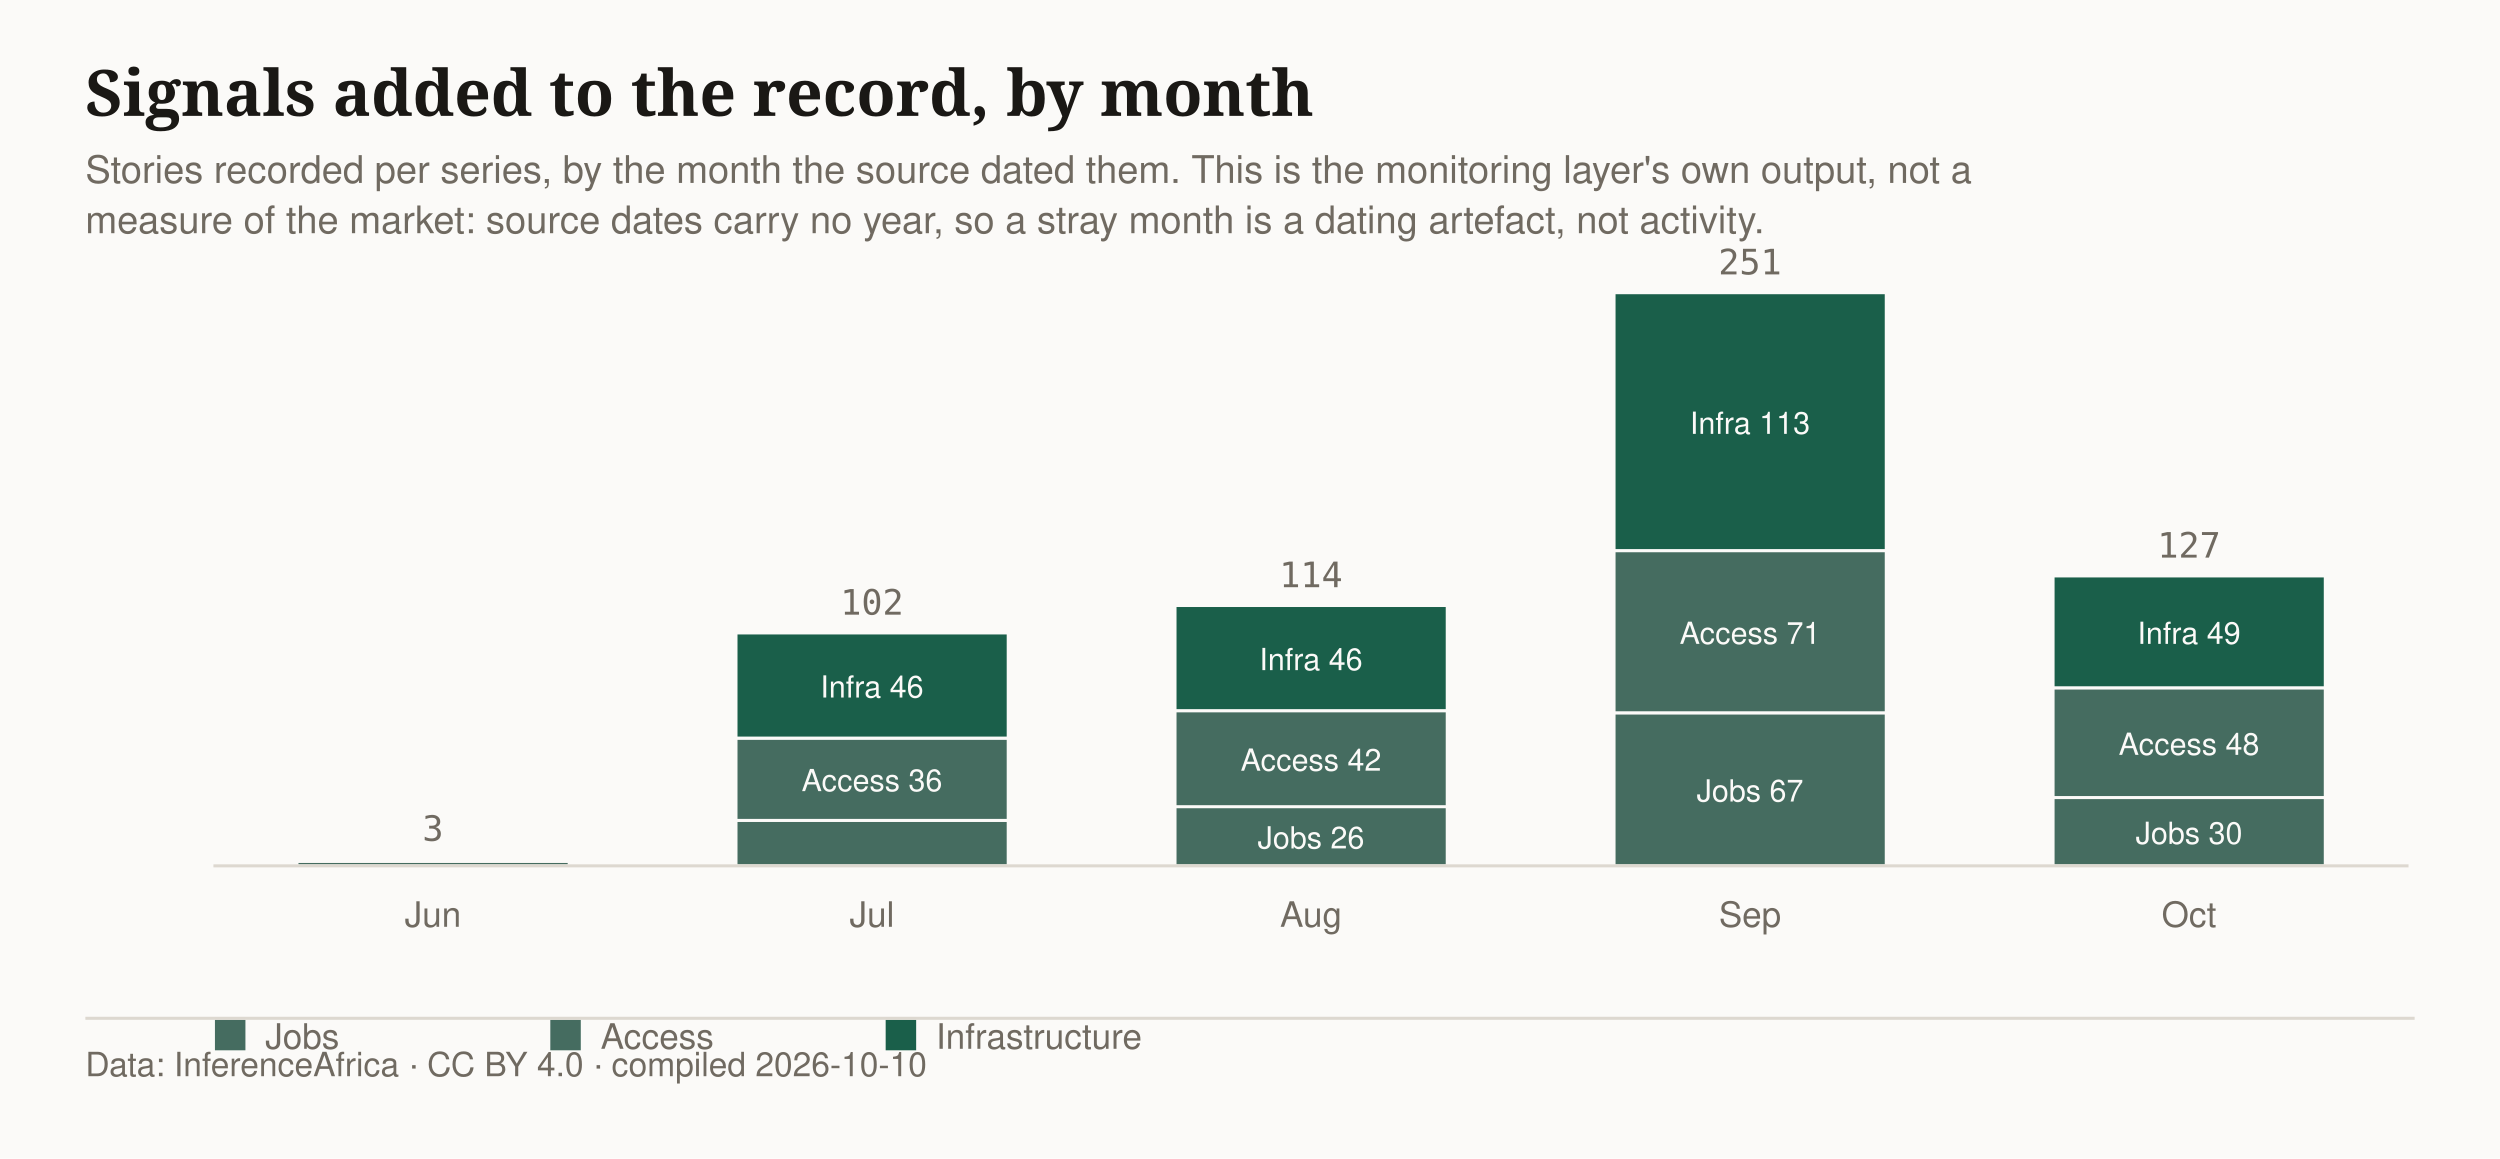
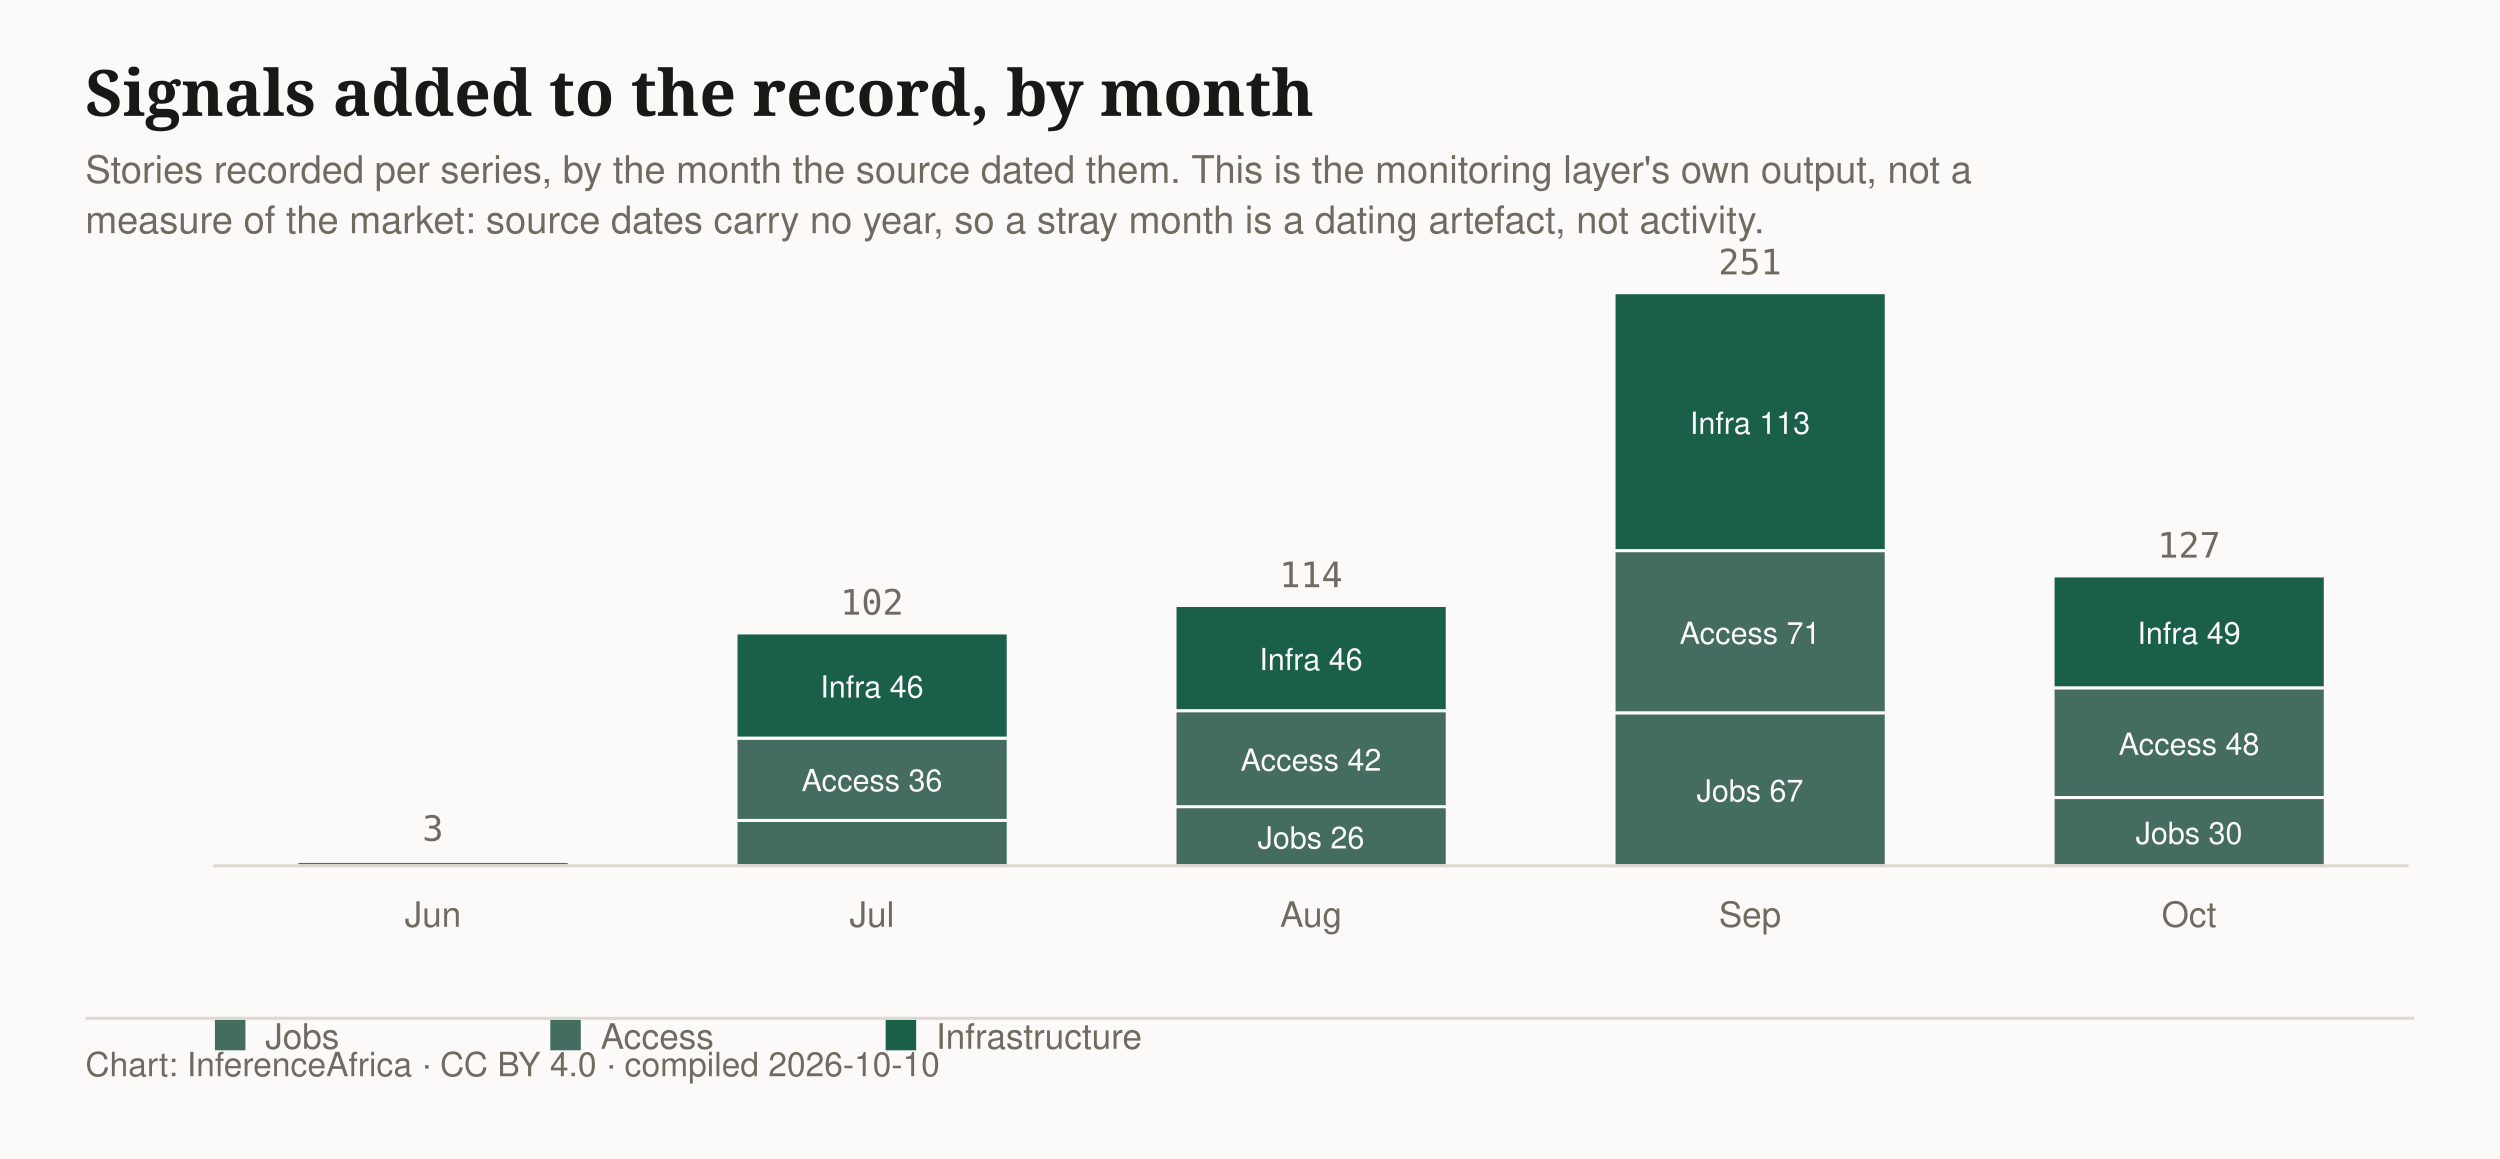
<svg xmlns="http://www.w3.org/2000/svg" viewBox="0 0 820 380" width="820" height="380" role="img" aria-label="Signals added to the record by month and series: Jun 3, Jul 102, Aug 114, Sep 251, Oct 127. This measures the monitoring layer, not the market.">
  <defs>
    <pattern id="status-proposal" width="6" height="6" patternUnits="userSpaceOnUse">
      <path d="M0 6L6 0" stroke="#756342" stroke-width="1" />
    </pattern>
  </defs>
  <rect width="820" height="380" fill="#fbfaf8" />
  <text x="28" y="38" font-family="'Source Serif 4',Georgia,serif" font-size="21" font-weight="600" fill="#1a1815" style="font-variant-numeric:tabular-nums lining-nums">Signals added to the record, by month</text>
  <text x="28" y="60.0" font-family="IBM Plex Sans,-apple-system,'Segoe UI',Helvetica,Arial,sans-serif" font-size="12.5" fill="#706a61" style="font-variant-numeric:tabular-nums lining-nums">Stories recorded per series, by the month the source dated them. This is the monitoring layer's own output, not a</text>
  <text x="28" y="76.5" font-family="IBM Plex Sans,-apple-system,'Segoe UI',Helvetica,Arial,sans-serif" font-size="12.5" fill="#706a61" style="font-variant-numeric:tabular-nums lining-nums">measure of the market: source dates carry no year, so a stray month is a dating artefact, not activity.</text>
  <rect x="97.4" y="282.5" width="89.3" height="1.5" fill="#456c60" data-status="measured" stroke="#fbfaf8" stroke-width="1" />
  <rect x="97.4" y="281.8" width="89.3" height="0.7" fill="#1a5f4a" data-status="measured" stroke="#fbfaf8" stroke-width="1" />
  <text x="142.0" y="275.8" text-anchor="middle" font-family="'IBM Plex Mono',Consolas,monospace" font-size="11.5" fill="#706a61" style="font-variant-numeric:tabular-nums lining-nums">3</text>
  <text x="142.0" y="304" text-anchor="middle" font-family="IBM Plex Sans,-apple-system,'Segoe UI',Helvetica,Arial,sans-serif" font-size="11.5" fill="#706a61" style="font-variant-numeric:tabular-nums lining-nums">Jun</text>
  <rect x="241.4" y="269.0" width="89.3" height="15.0" fill="#456c60" data-status="measured" stroke="#fbfaf8" stroke-width="1" />
  <rect x="241.4" y="242.1" width="89.3" height="27.0" fill="#456c60" data-status="measured" stroke="#fbfaf8" stroke-width="1" />
  <text x="286.0" y="259.5" text-anchor="middle" font-family="IBM Plex Sans,-apple-system,'Segoe UI',Helvetica,Arial,sans-serif" font-size="10" fill="#fbfaf8" style="font-variant-numeric:tabular-nums lining-nums">Access 36</text>
  <rect x="241.4" y="207.6" width="89.3" height="34.5" fill="#1a5f4a" data-status="measured" stroke="#fbfaf8" stroke-width="1" />
  <text x="286.0" y="228.8" text-anchor="middle" font-family="IBM Plex Sans,-apple-system,'Segoe UI',Helvetica,Arial,sans-serif" font-size="10" fill="#fbfaf8" style="font-variant-numeric:tabular-nums lining-nums">Infra 46</text>
  <text x="286.0" y="201.6" text-anchor="middle" font-family="'IBM Plex Mono',Consolas,monospace" font-size="11.5" fill="#706a61" style="font-variant-numeric:tabular-nums lining-nums">102</text>
  <text x="286.0" y="304" text-anchor="middle" font-family="IBM Plex Sans,-apple-system,'Segoe UI',Helvetica,Arial,sans-serif" font-size="11.5" fill="#706a61" style="font-variant-numeric:tabular-nums lining-nums">Jul</text>
  <rect x="385.4" y="264.5" width="89.3" height="19.5" fill="#456c60" data-status="measured" stroke="#fbfaf8" stroke-width="1" />
  <text x="430.0" y="278.3" text-anchor="middle" font-family="IBM Plex Sans,-apple-system,'Segoe UI',Helvetica,Arial,sans-serif" font-size="10" fill="#fbfaf8" style="font-variant-numeric:tabular-nums lining-nums">Jobs 26</text>
  <rect x="385.4" y="233.1" width="89.3" height="31.5" fill="#456c60" data-status="measured" stroke="#fbfaf8" stroke-width="1" />
  <text x="430.0" y="252.8" text-anchor="middle" font-family="IBM Plex Sans,-apple-system,'Segoe UI',Helvetica,Arial,sans-serif" font-size="10" fill="#fbfaf8" style="font-variant-numeric:tabular-nums lining-nums">Access 42</text>
  <rect x="385.4" y="198.6" width="89.3" height="34.5" fill="#1a5f4a" data-status="measured" stroke="#fbfaf8" stroke-width="1" />
  <text x="430.0" y="219.8" text-anchor="middle" font-family="IBM Plex Sans,-apple-system,'Segoe UI',Helvetica,Arial,sans-serif" font-size="10" fill="#fbfaf8" style="font-variant-numeric:tabular-nums lining-nums">Infra 46</text>
  <text x="430.0" y="192.6" text-anchor="middle" font-family="'IBM Plex Mono',Consolas,monospace" font-size="11.5" fill="#706a61" style="font-variant-numeric:tabular-nums lining-nums">114</text>
  <text x="430.0" y="304" text-anchor="middle" font-family="IBM Plex Sans,-apple-system,'Segoe UI',Helvetica,Arial,sans-serif" font-size="11.5" fill="#706a61" style="font-variant-numeric:tabular-nums lining-nums">Aug</text>
  <rect x="529.4" y="233.8" width="89.3" height="50.2" fill="#456c60" data-status="measured" stroke="#fbfaf8" stroke-width="1" />
  <text x="574.0" y="262.9" text-anchor="middle" font-family="IBM Plex Sans,-apple-system,'Segoe UI',Helvetica,Arial,sans-serif" font-size="10" fill="#fbfaf8" style="font-variant-numeric:tabular-nums lining-nums">Jobs 67</text>
  <rect x="529.4" y="180.6" width="89.3" height="53.2" fill="#456c60" data-status="measured" stroke="#fbfaf8" stroke-width="1" />
  <text x="574.0" y="211.2" text-anchor="middle" font-family="IBM Plex Sans,-apple-system,'Segoe UI',Helvetica,Arial,sans-serif" font-size="10" fill="#fbfaf8" style="font-variant-numeric:tabular-nums lining-nums">Access 71</text>
  <rect x="529.4" y="96.0" width="89.3" height="84.6" fill="#1a5f4a" data-status="measured" stroke="#fbfaf8" stroke-width="1" />
  <text x="574.0" y="142.3" text-anchor="middle" font-family="IBM Plex Sans,-apple-system,'Segoe UI',Helvetica,Arial,sans-serif" font-size="10" fill="#fbfaf8" style="font-variant-numeric:tabular-nums lining-nums">Infra 113</text>
  <text x="574.0" y="90.0" text-anchor="middle" font-family="'IBM Plex Mono',Consolas,monospace" font-size="11.5" fill="#706a61" style="font-variant-numeric:tabular-nums lining-nums">251</text>
  <text x="574.0" y="304" text-anchor="middle" font-family="IBM Plex Sans,-apple-system,'Segoe UI',Helvetica,Arial,sans-serif" font-size="11.5" fill="#706a61" style="font-variant-numeric:tabular-nums lining-nums">Sep</text>
  <rect x="673.4" y="261.5" width="89.3" height="22.5" fill="#456c60" data-status="measured" stroke="#fbfaf8" stroke-width="1" />
  <text x="718.0" y="276.8" text-anchor="middle" font-family="IBM Plex Sans,-apple-system,'Segoe UI',Helvetica,Arial,sans-serif" font-size="10" fill="#fbfaf8" style="font-variant-numeric:tabular-nums lining-nums">Jobs 30</text>
  <rect x="673.4" y="225.6" width="89.3" height="36.0" fill="#456c60" data-status="measured" stroke="#fbfaf8" stroke-width="1" />
  <text x="718.0" y="247.6" text-anchor="middle" font-family="IBM Plex Sans,-apple-system,'Segoe UI',Helvetica,Arial,sans-serif" font-size="10" fill="#fbfaf8" style="font-variant-numeric:tabular-nums lining-nums">Access 48</text>
  <rect x="673.4" y="188.9" width="89.3" height="36.7" fill="#1a5f4a" data-status="measured" stroke="#fbfaf8" stroke-width="1" />
  <text x="718.0" y="211.2" text-anchor="middle" font-family="IBM Plex Sans,-apple-system,'Segoe UI',Helvetica,Arial,sans-serif" font-size="10" fill="#fbfaf8" style="font-variant-numeric:tabular-nums lining-nums">Infra 49</text>
  <text x="718.0" y="182.9" text-anchor="middle" font-family="'IBM Plex Mono',Consolas,monospace" font-size="11.5" fill="#706a61" style="font-variant-numeric:tabular-nums lining-nums">127</text>
  <text x="718.0" y="304" text-anchor="middle" font-family="IBM Plex Sans,-apple-system,'Segoe UI',Helvetica,Arial,sans-serif" font-size="11.5" fill="#706a61" style="font-variant-numeric:tabular-nums lining-nums">Oct</text>
  <line x1="70" y1="284" x2="790" y2="284" stroke="#ddd8d0" />
  <rect x="70" y="334" width="11" height="11" fill="#456c60" data-status="measured" stroke="#fbfaf8" stroke-width="1" />
  <text x="87" y="344" font-family="IBM Plex Sans,-apple-system,'Segoe UI',Helvetica,Arial,sans-serif" font-size="11.5" fill="#706a61" style="font-variant-numeric:tabular-nums lining-nums">Jobs</text>
  <rect x="180" y="334" width="11" height="11" fill="#456c60" data-status="measured" stroke="#fbfaf8" stroke-width="1" />
  <text x="197" y="344" font-family="IBM Plex Sans,-apple-system,'Segoe UI',Helvetica,Arial,sans-serif" font-size="11.5" fill="#706a61" style="font-variant-numeric:tabular-nums lining-nums">Access</text>
  <rect x="290" y="334" width="11" height="11" fill="#1a5f4a" data-status="measured" stroke="#fbfaf8" stroke-width="1" />
  <text x="307" y="344" font-family="IBM Plex Sans,-apple-system,'Segoe UI',Helvetica,Arial,sans-serif" font-size="11.5" fill="#706a61" style="font-variant-numeric:tabular-nums lining-nums">Infrastructure</text>
  <line x1="28" y1="334" x2="792" y2="334" stroke="#ddd8d0" />
-   <text x="28" y="353" font-family="IBM Plex Sans,-apple-system,'Segoe UI',Helvetica,Arial,sans-serif" font-size="11" fill="#706a61" style="font-variant-numeric:tabular-nums lining-nums">Data: InferenceAfrica · CC BY 4.0 · compiled 2026-10-10</text>
+   <text x="28" y="353" font-family="IBM Plex Sans,-apple-system,'Segoe UI',Helvetica,Arial,sans-serif" font-size="11" fill="#706a61" style="font-variant-numeric:tabular-nums lining-nums">Chart: InferenceAfrica · CC BY 4.0 · compiled 2026-10-10</text>
</svg>
